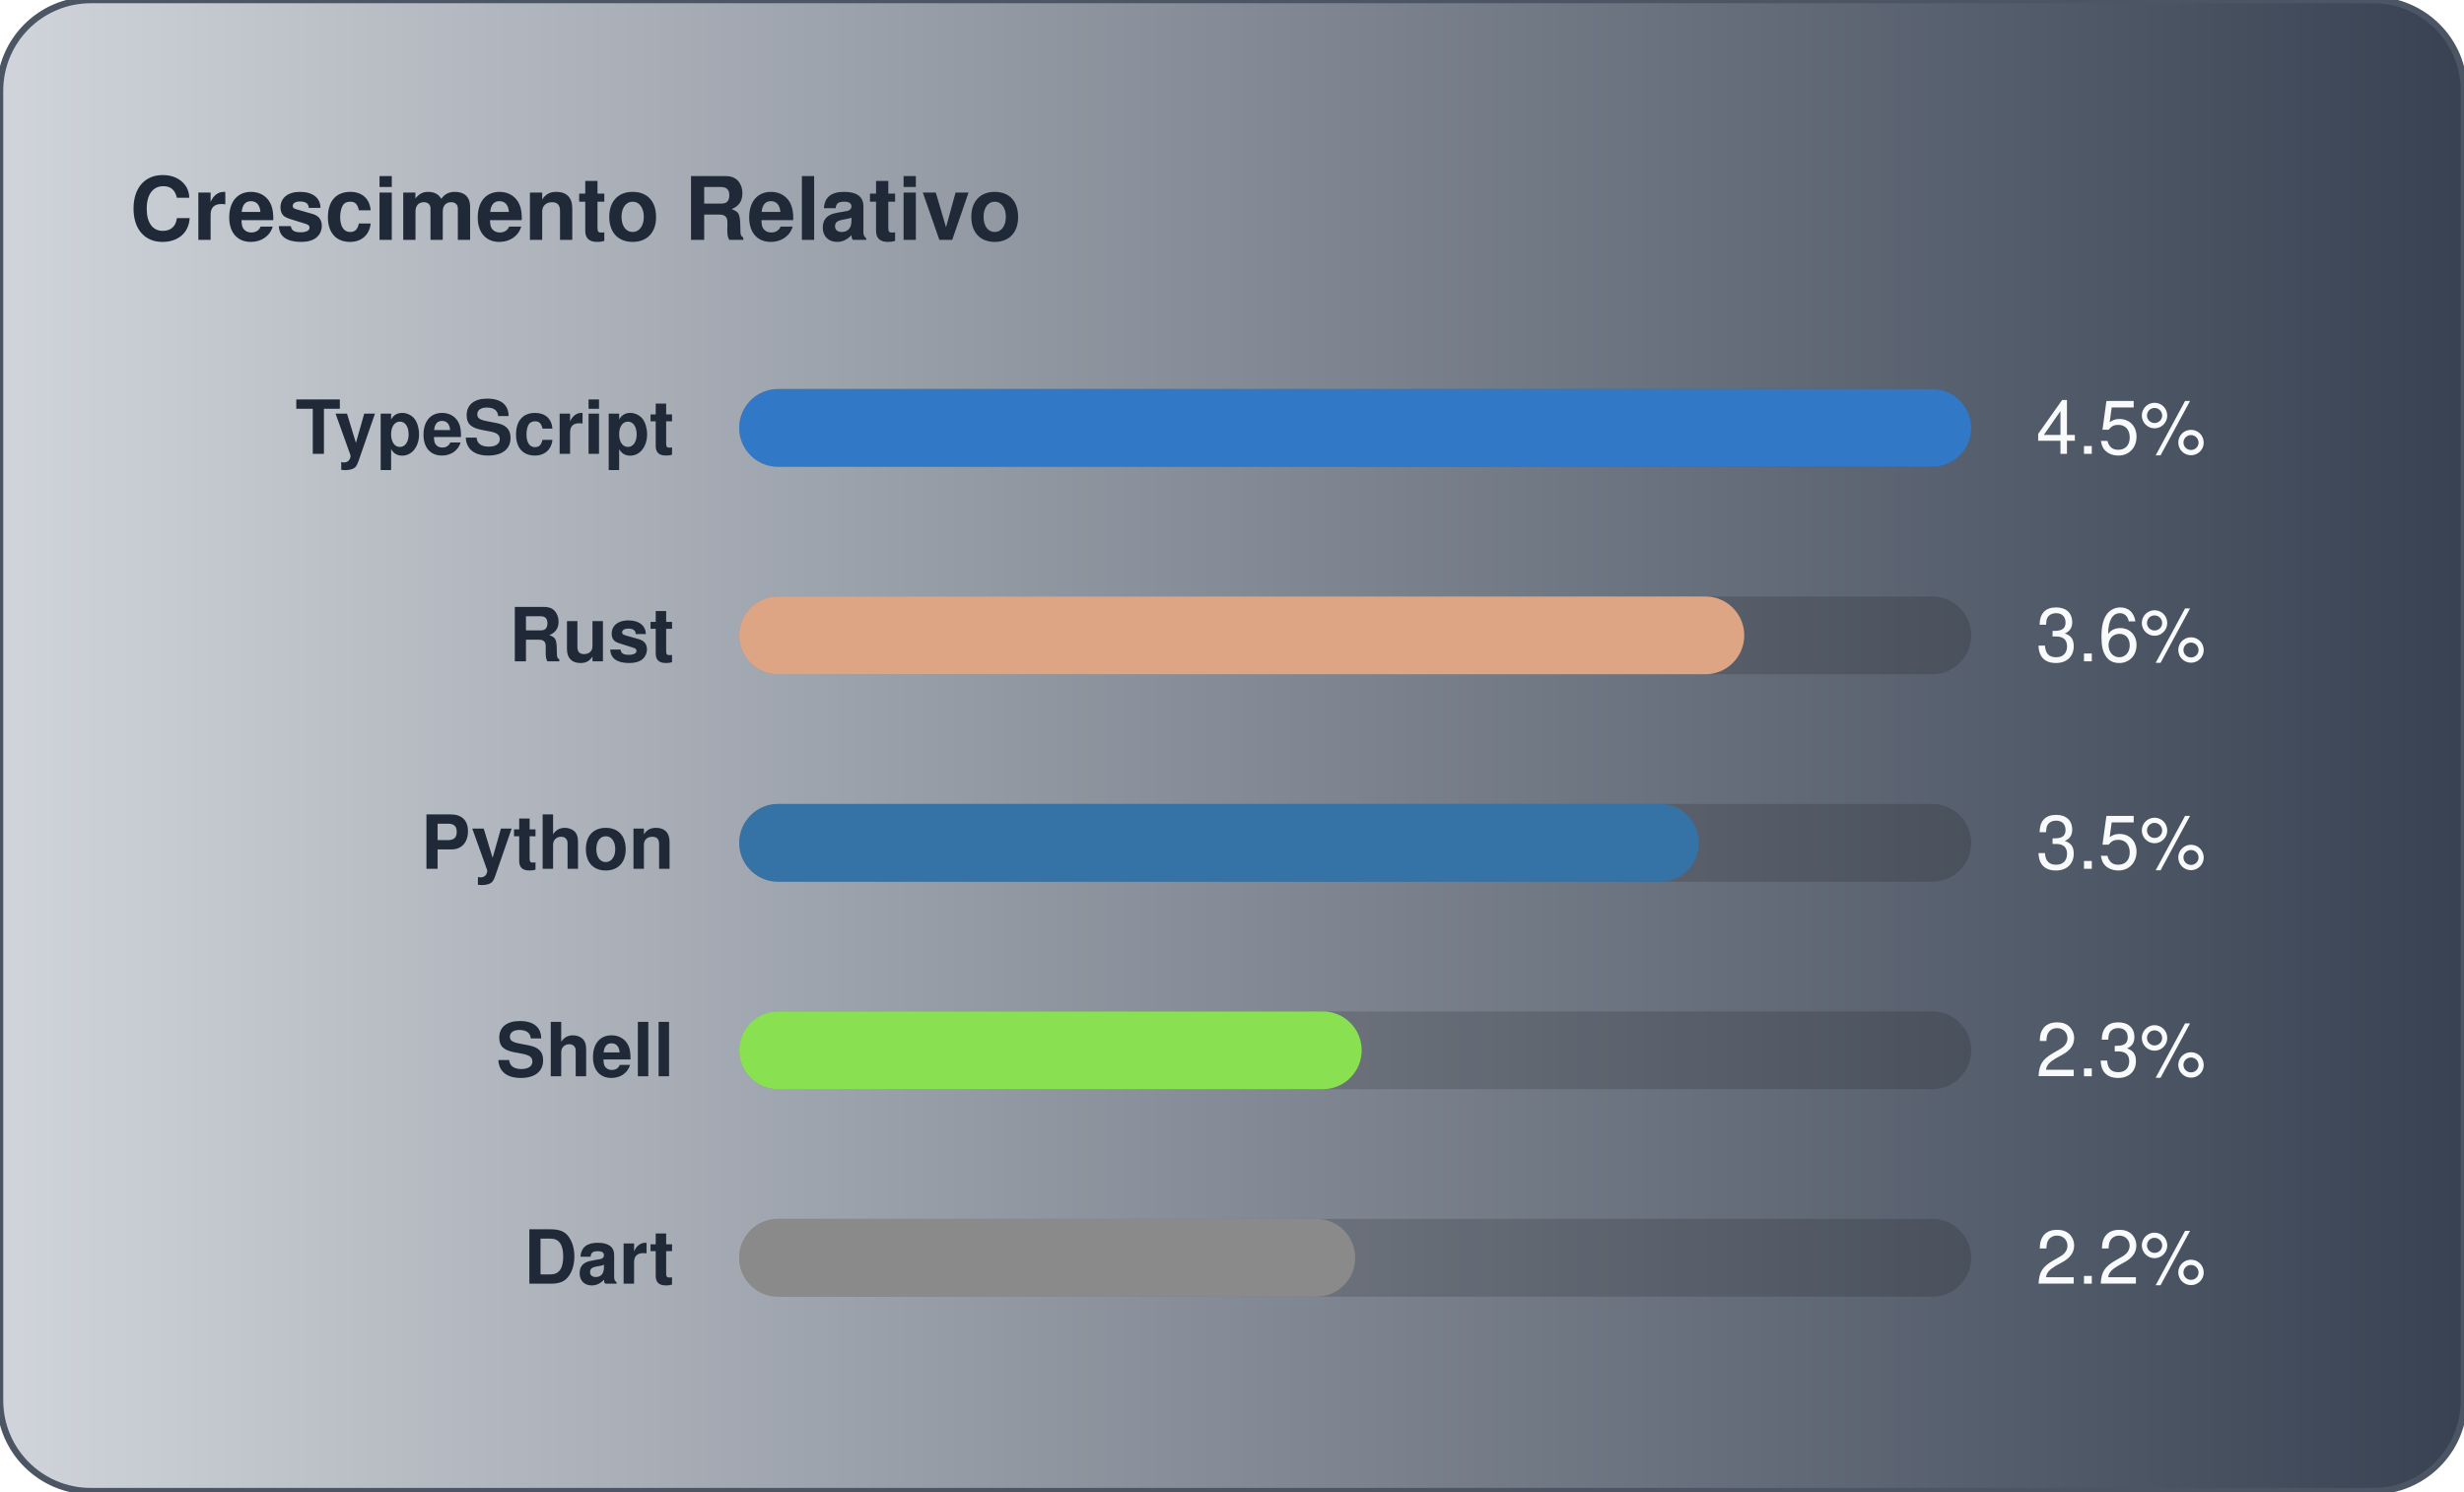
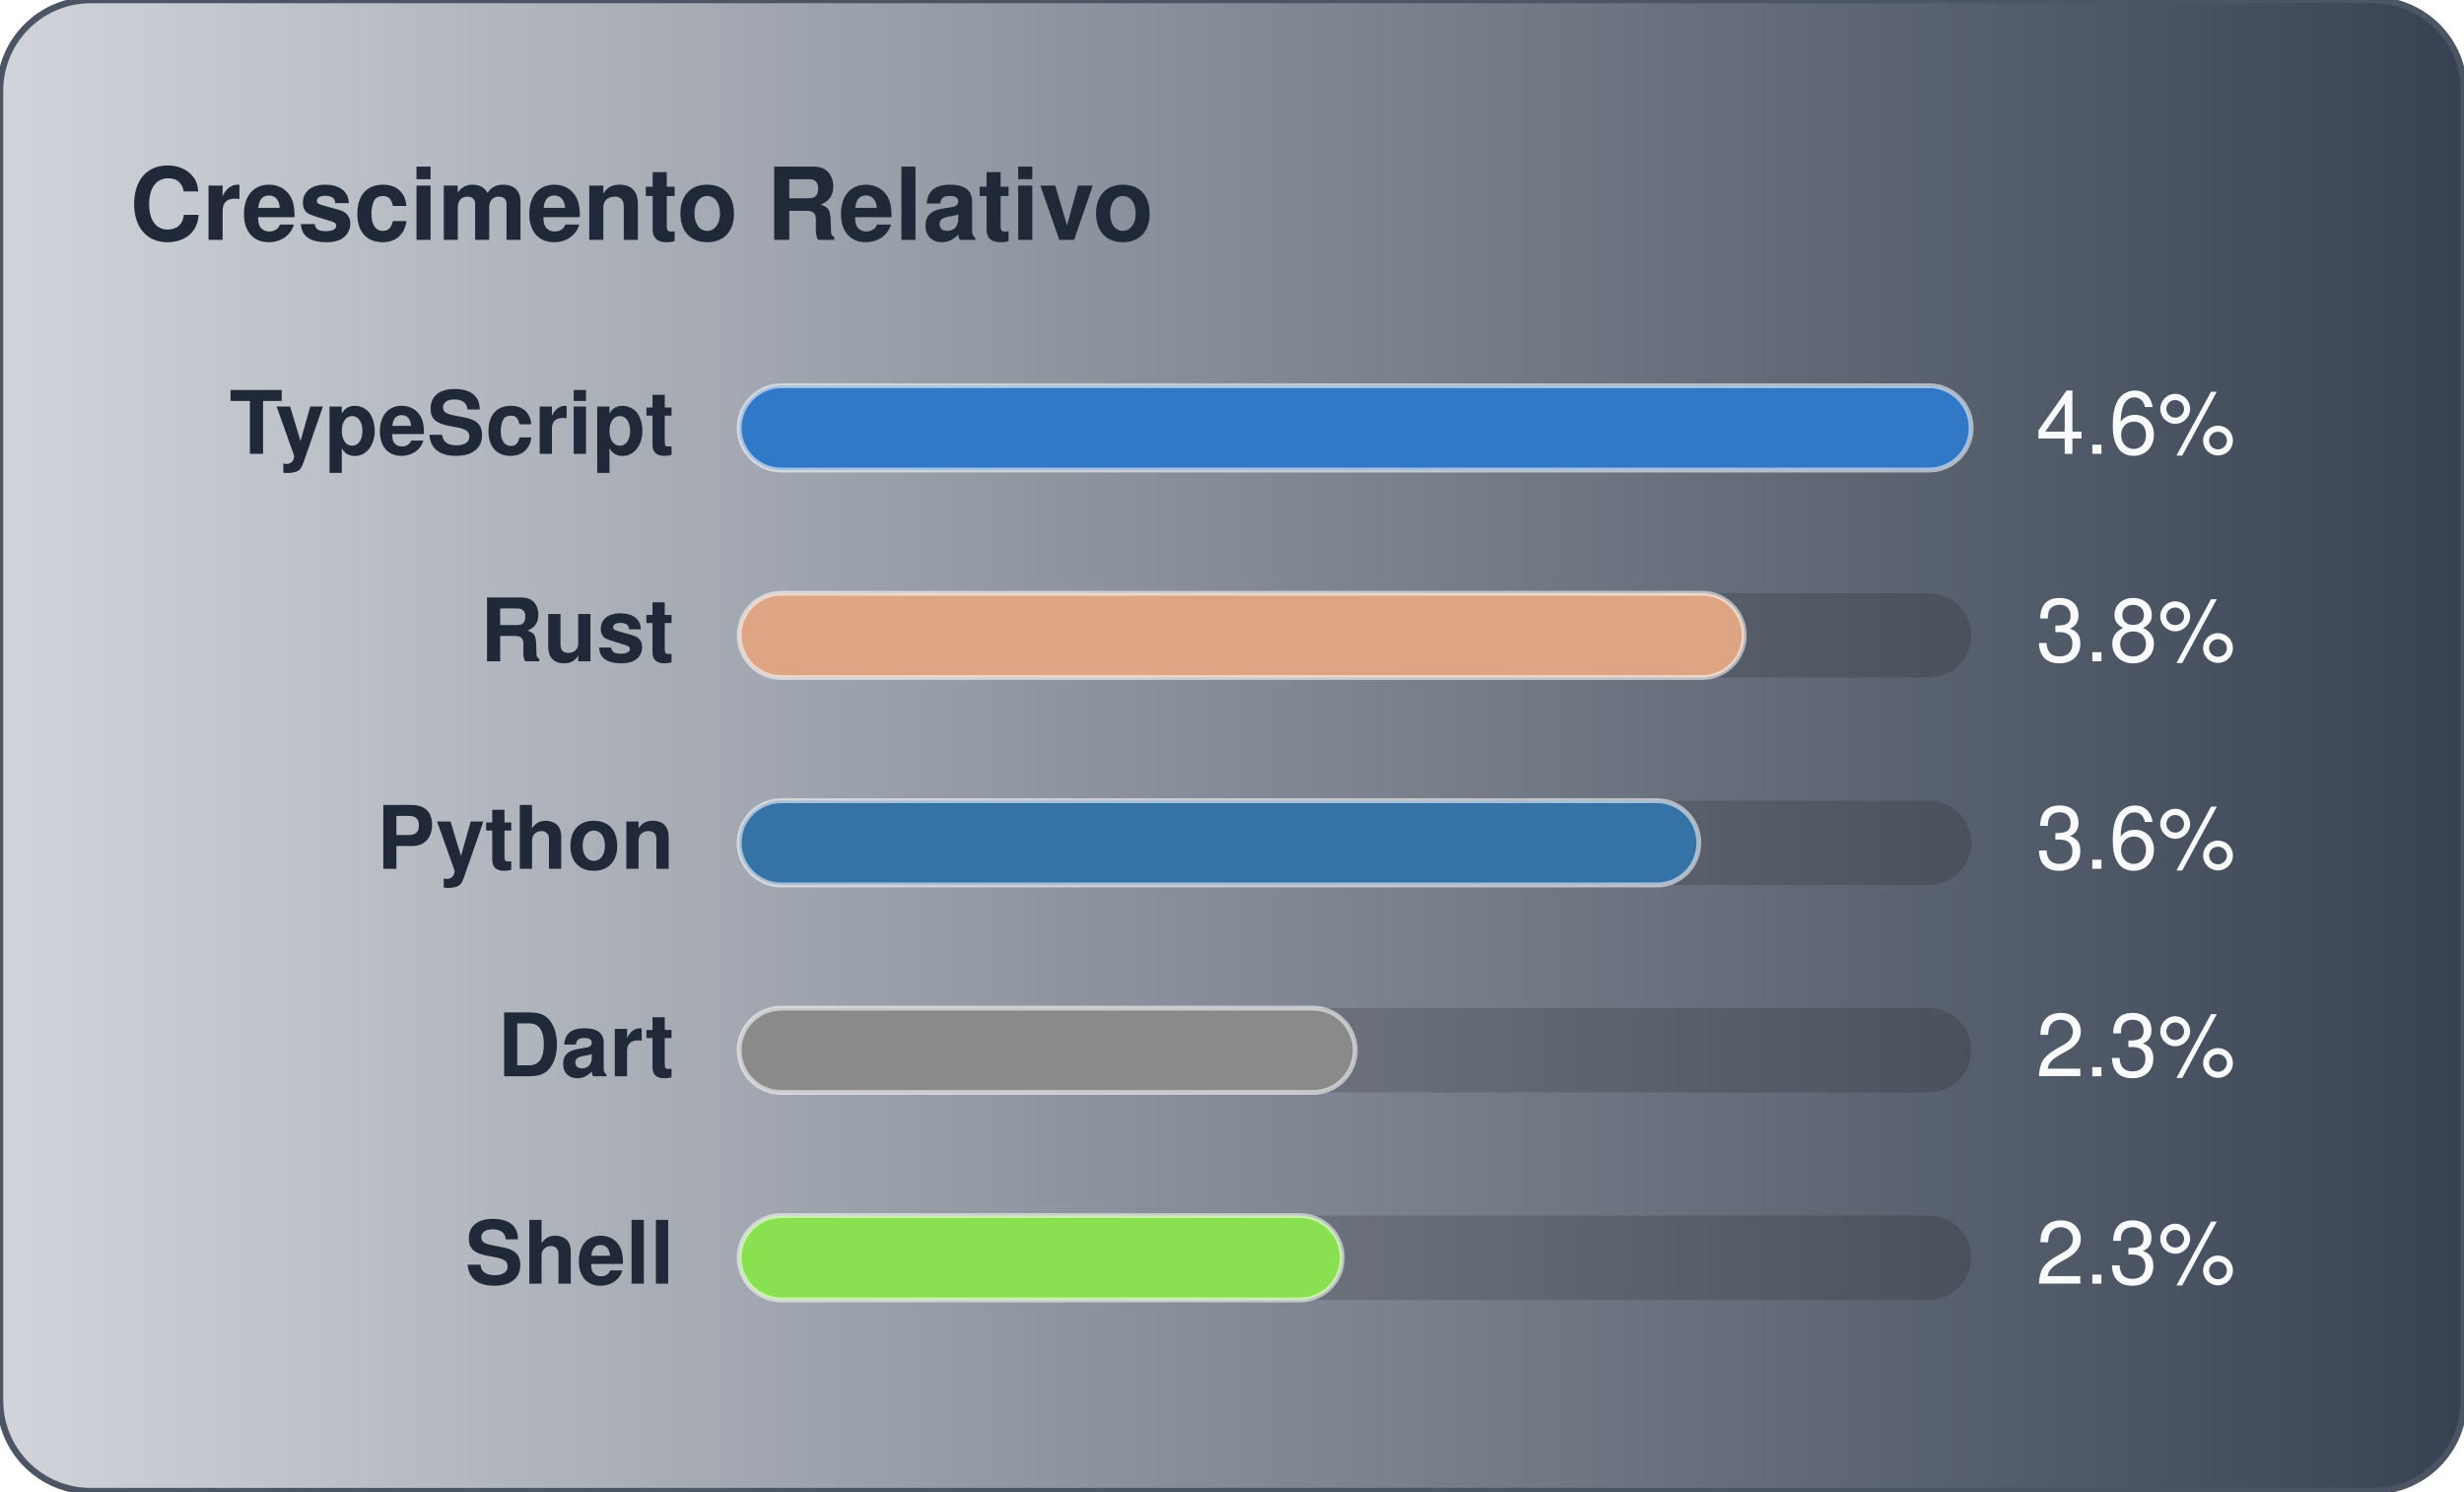
<svg xmlns="http://www.w3.org/2000/svg" width="380" height="230" viewBox="0 0 380 230" role="img" aria-label="Crescimento Relativo">
  <defs>
    <linearGradient id="gradGithubGrowth" x1="0%" y1="0%" x2="100%" y2="0%">
      <stop offset="0%" stop-color="#D1D5DB" />
      <stop offset="100%" stop-color="#374151" />
    </linearGradient>
  </defs>
  <style>
-     text { font-family: -apple-system, BlinkMacSystemFont, "Segoe UI", Helvetica, Arial, sans-serif; font-size: 11.5px; }
+     text { font-family: -apple-system, BlinkMacSystemFont, "Segoe UI", Helvetica, Arial, sans-serif; font-size: 13.5px; }
    .card { fill: url(#gradGithubGrowth); stroke: #4b5563; stroke-width: 1; }
-     .title { fill: #1f2937; font-weight: 700; font-size: 13.5px; }
+     .title { fill: #1f2937; font-weight: 700; font-size: 15.5px; }
    .lbl { fill: #1f2937; font-weight: 600; }
    .val { fill: #f9fafb; }
    .track { fill: rgba(0,0,0,0.15); }
+     .bar { stroke: rgba(255,255,255,0.55); stroke-width: 0.75; }
  </style>
  <rect x="0" y="0" width="380" height="230" rx="14" class="card" />
  <text x="20" y="37" class="title">Crescimento Relativo</text>
  <text x="104" y="70.0" text-anchor="end" class="lbl">TypeScript</text>
-   <rect x="114" y="60.0" width="190" height="12" rx="6" class="track" />
-   <rect x="114" y="60.0" width="190" height="12" rx="6" fill="#3178c6" />
-   <text x="314" y="70.0" class="val">4.5%</text>
+   <rect x="114" y="59.5" width="190" height="13" rx="6.5" class="track" />
+   <rect x="114" y="59.5" width="190" height="13" rx="6.5" fill="#3178c6" class="bar" />
+   <text x="314" y="70.0" class="val">4.6%</text>
  <text x="104" y="102.0" text-anchor="end" class="lbl">Rust</text>
-   <rect x="114" y="92.0" width="190" height="12" rx="6" class="track" />
-   <rect x="114" y="92.0" width="155" height="12" rx="6" fill="#dea584" />
-   <text x="314" y="102.0" class="val">3.6%</text>
+   <rect x="114" y="91.5" width="190" height="13" rx="6.5" class="track" />
+   <rect x="114" y="91.5" width="155" height="13" rx="6.5" fill="#dea584" class="bar" />
+   <text x="314" y="102.0" class="val">3.8%</text>
  <text x="104" y="134.0" text-anchor="end" class="lbl">Python</text>
-   <rect x="114" y="124.0" width="190" height="12" rx="6" class="track" />
-   <rect x="114" y="124.0" width="148" height="12" rx="6" fill="#3572A5" />
-   <text x="314" y="134.0" class="val">3.5%</text>
-   <text x="104" y="166.0" text-anchor="end" class="lbl">Shell</text>
-   <rect x="114" y="156.0" width="190" height="12" rx="6" class="track" />
-   <rect x="114" y="156.0" width="96" height="12" rx="6" fill="#89e051" />
+   <rect x="114" y="123.5" width="190" height="13" rx="6.5" class="track" />
+   <rect x="114" y="123.5" width="148" height="13" rx="6.5" fill="#3572A5" class="bar" />
+   <text x="314" y="134.0" class="val">3.6%</text>
+   <text x="104" y="166.0" text-anchor="end" class="lbl">Dart</text>
+   <rect x="114" y="155.5" width="190" height="13" rx="6.5" class="track" />
+   <rect x="114" y="155.5" width="95" height="13" rx="6.5" fill="#8a8a8a" class="bar" />
  <text x="314" y="166.0" class="val">2.3%</text>
-   <text x="104" y="198.0" text-anchor="end" class="lbl">Dart</text>
-   <rect x="114" y="188.0" width="190" height="12" rx="6" class="track" />
-   <rect x="114" y="188.0" width="95" height="12" rx="6" fill="#8a8a8a" />
-   <text x="314" y="198.0" class="val">2.2%</text>
+   <text x="104" y="198.0" text-anchor="end" class="lbl">Shell</text>
+   <rect x="114" y="187.5" width="190" height="13" rx="6.5" class="track" />
+   <rect x="114" y="187.5" width="93" height="13" rx="6.5" fill="#89e051" class="bar" />
+   <text x="314" y="198.0" class="val">2.3%</text>
</svg>
